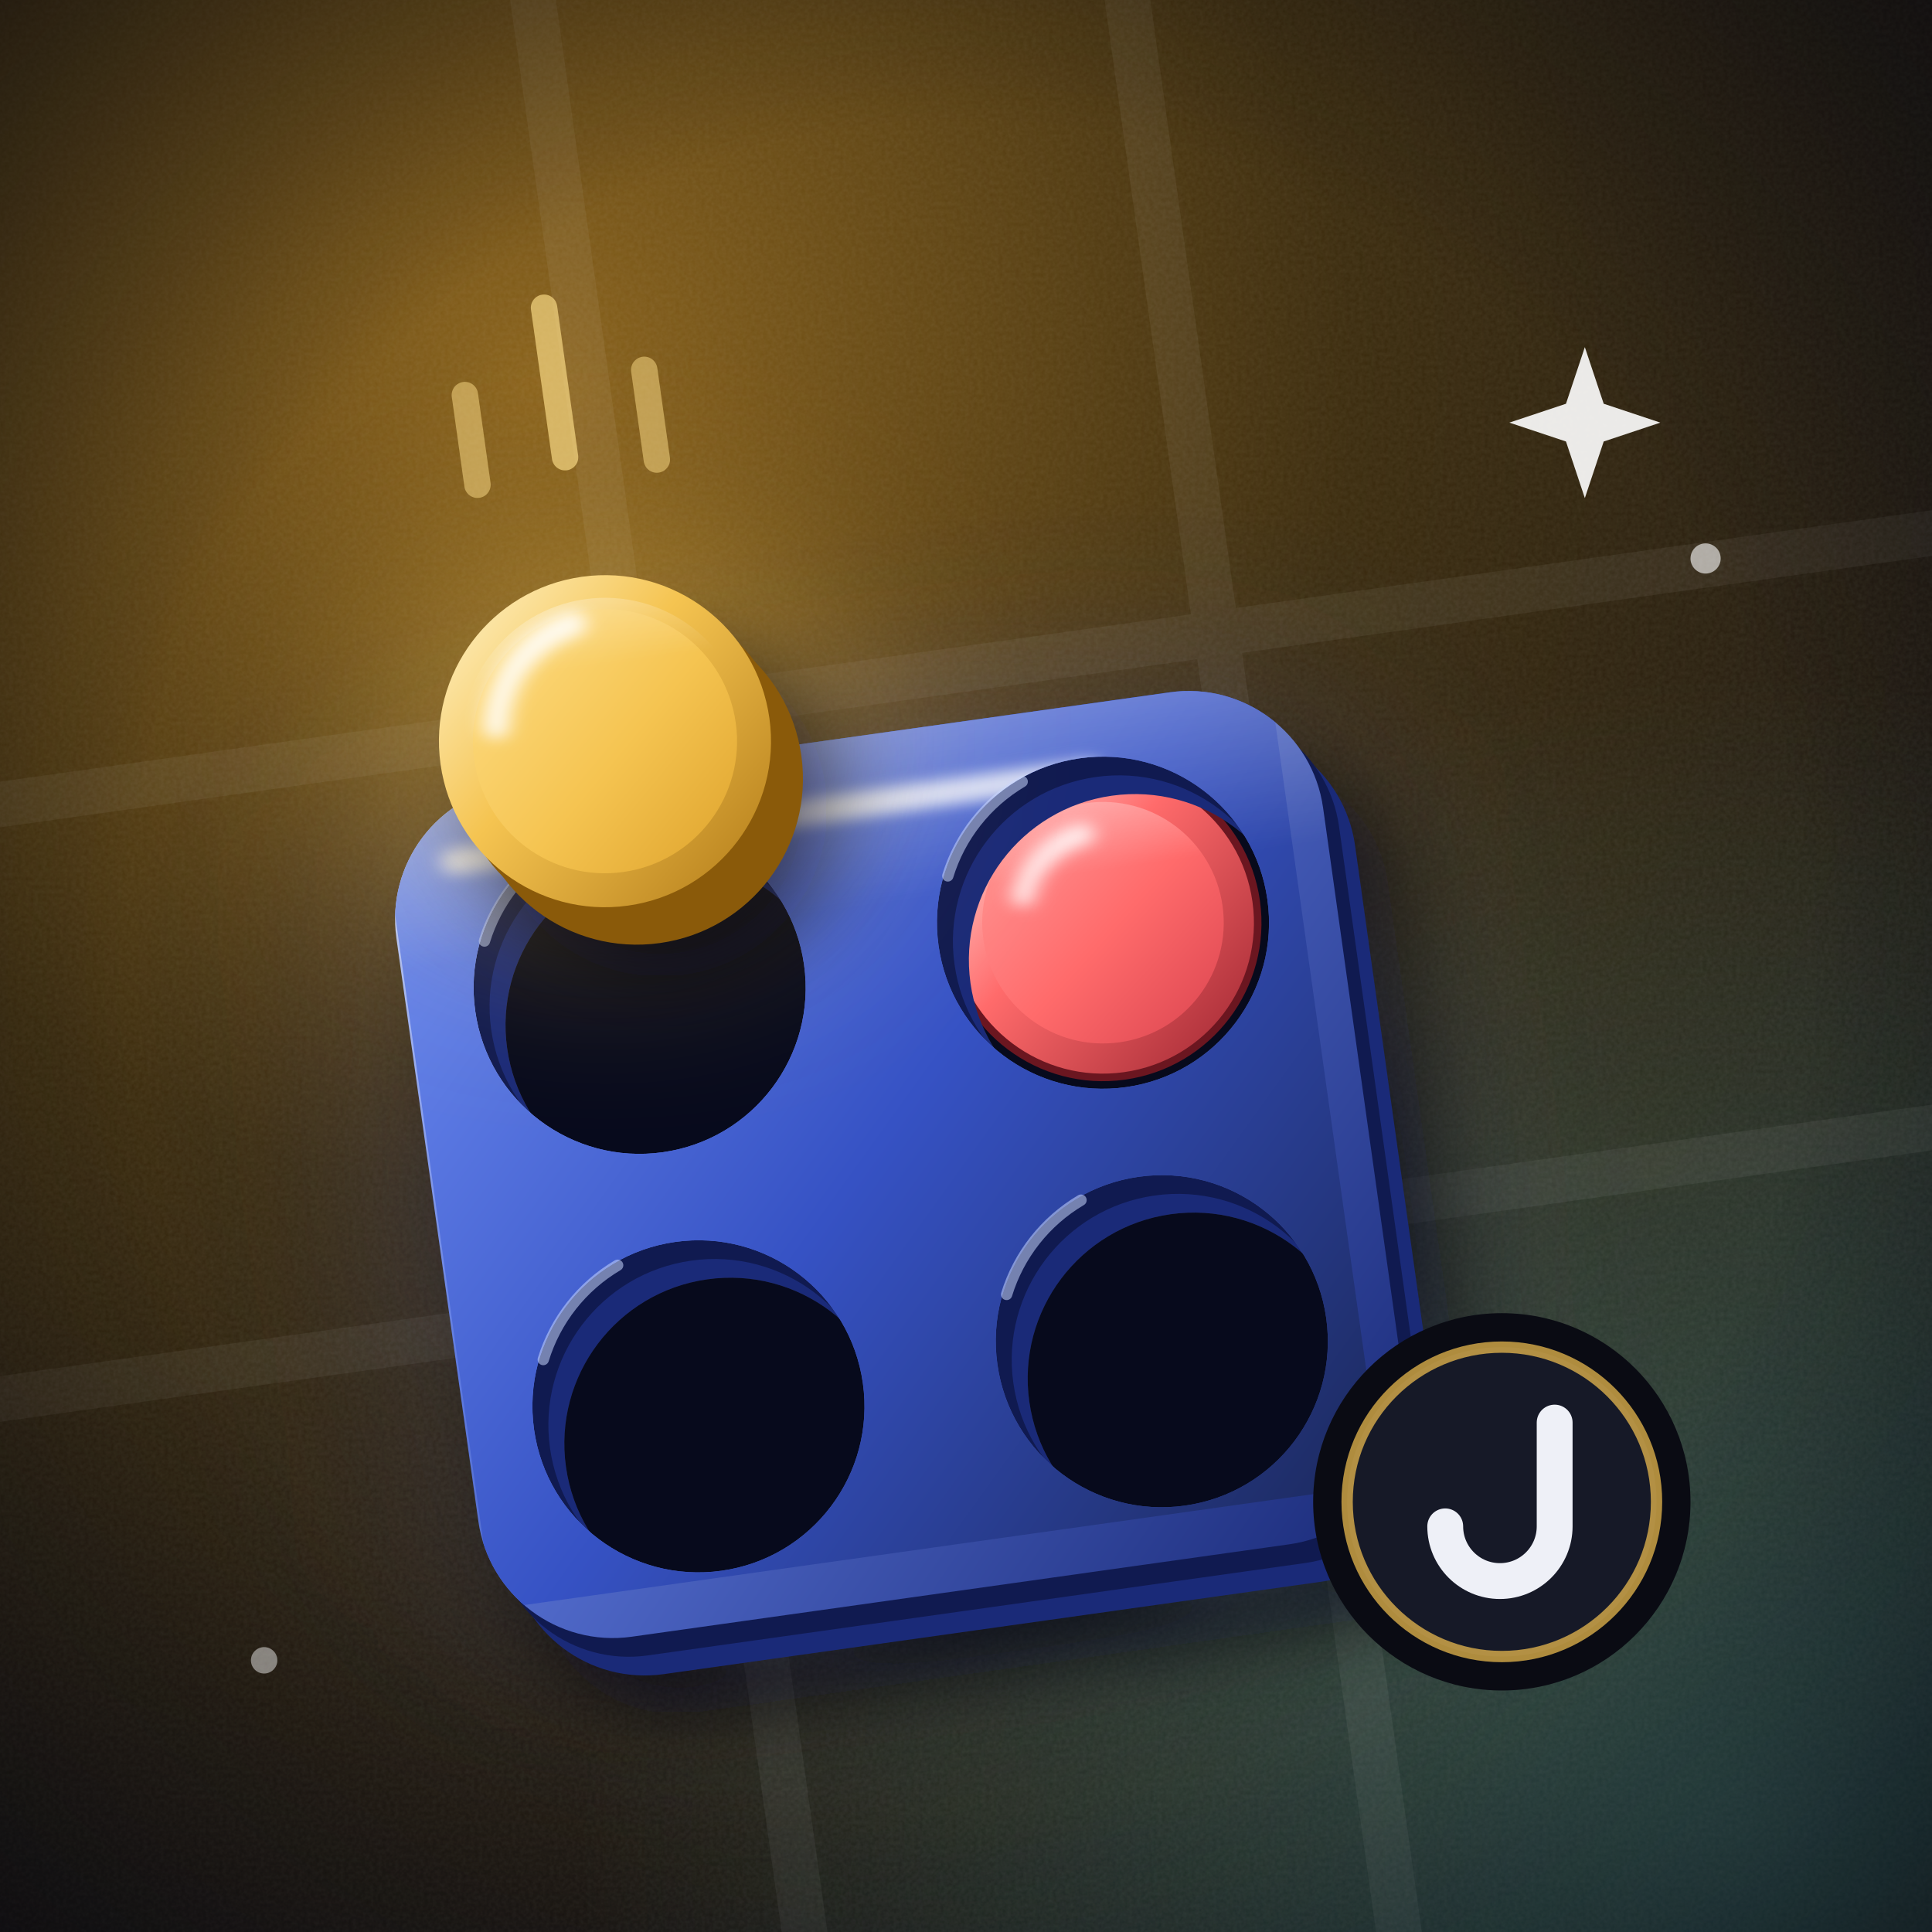
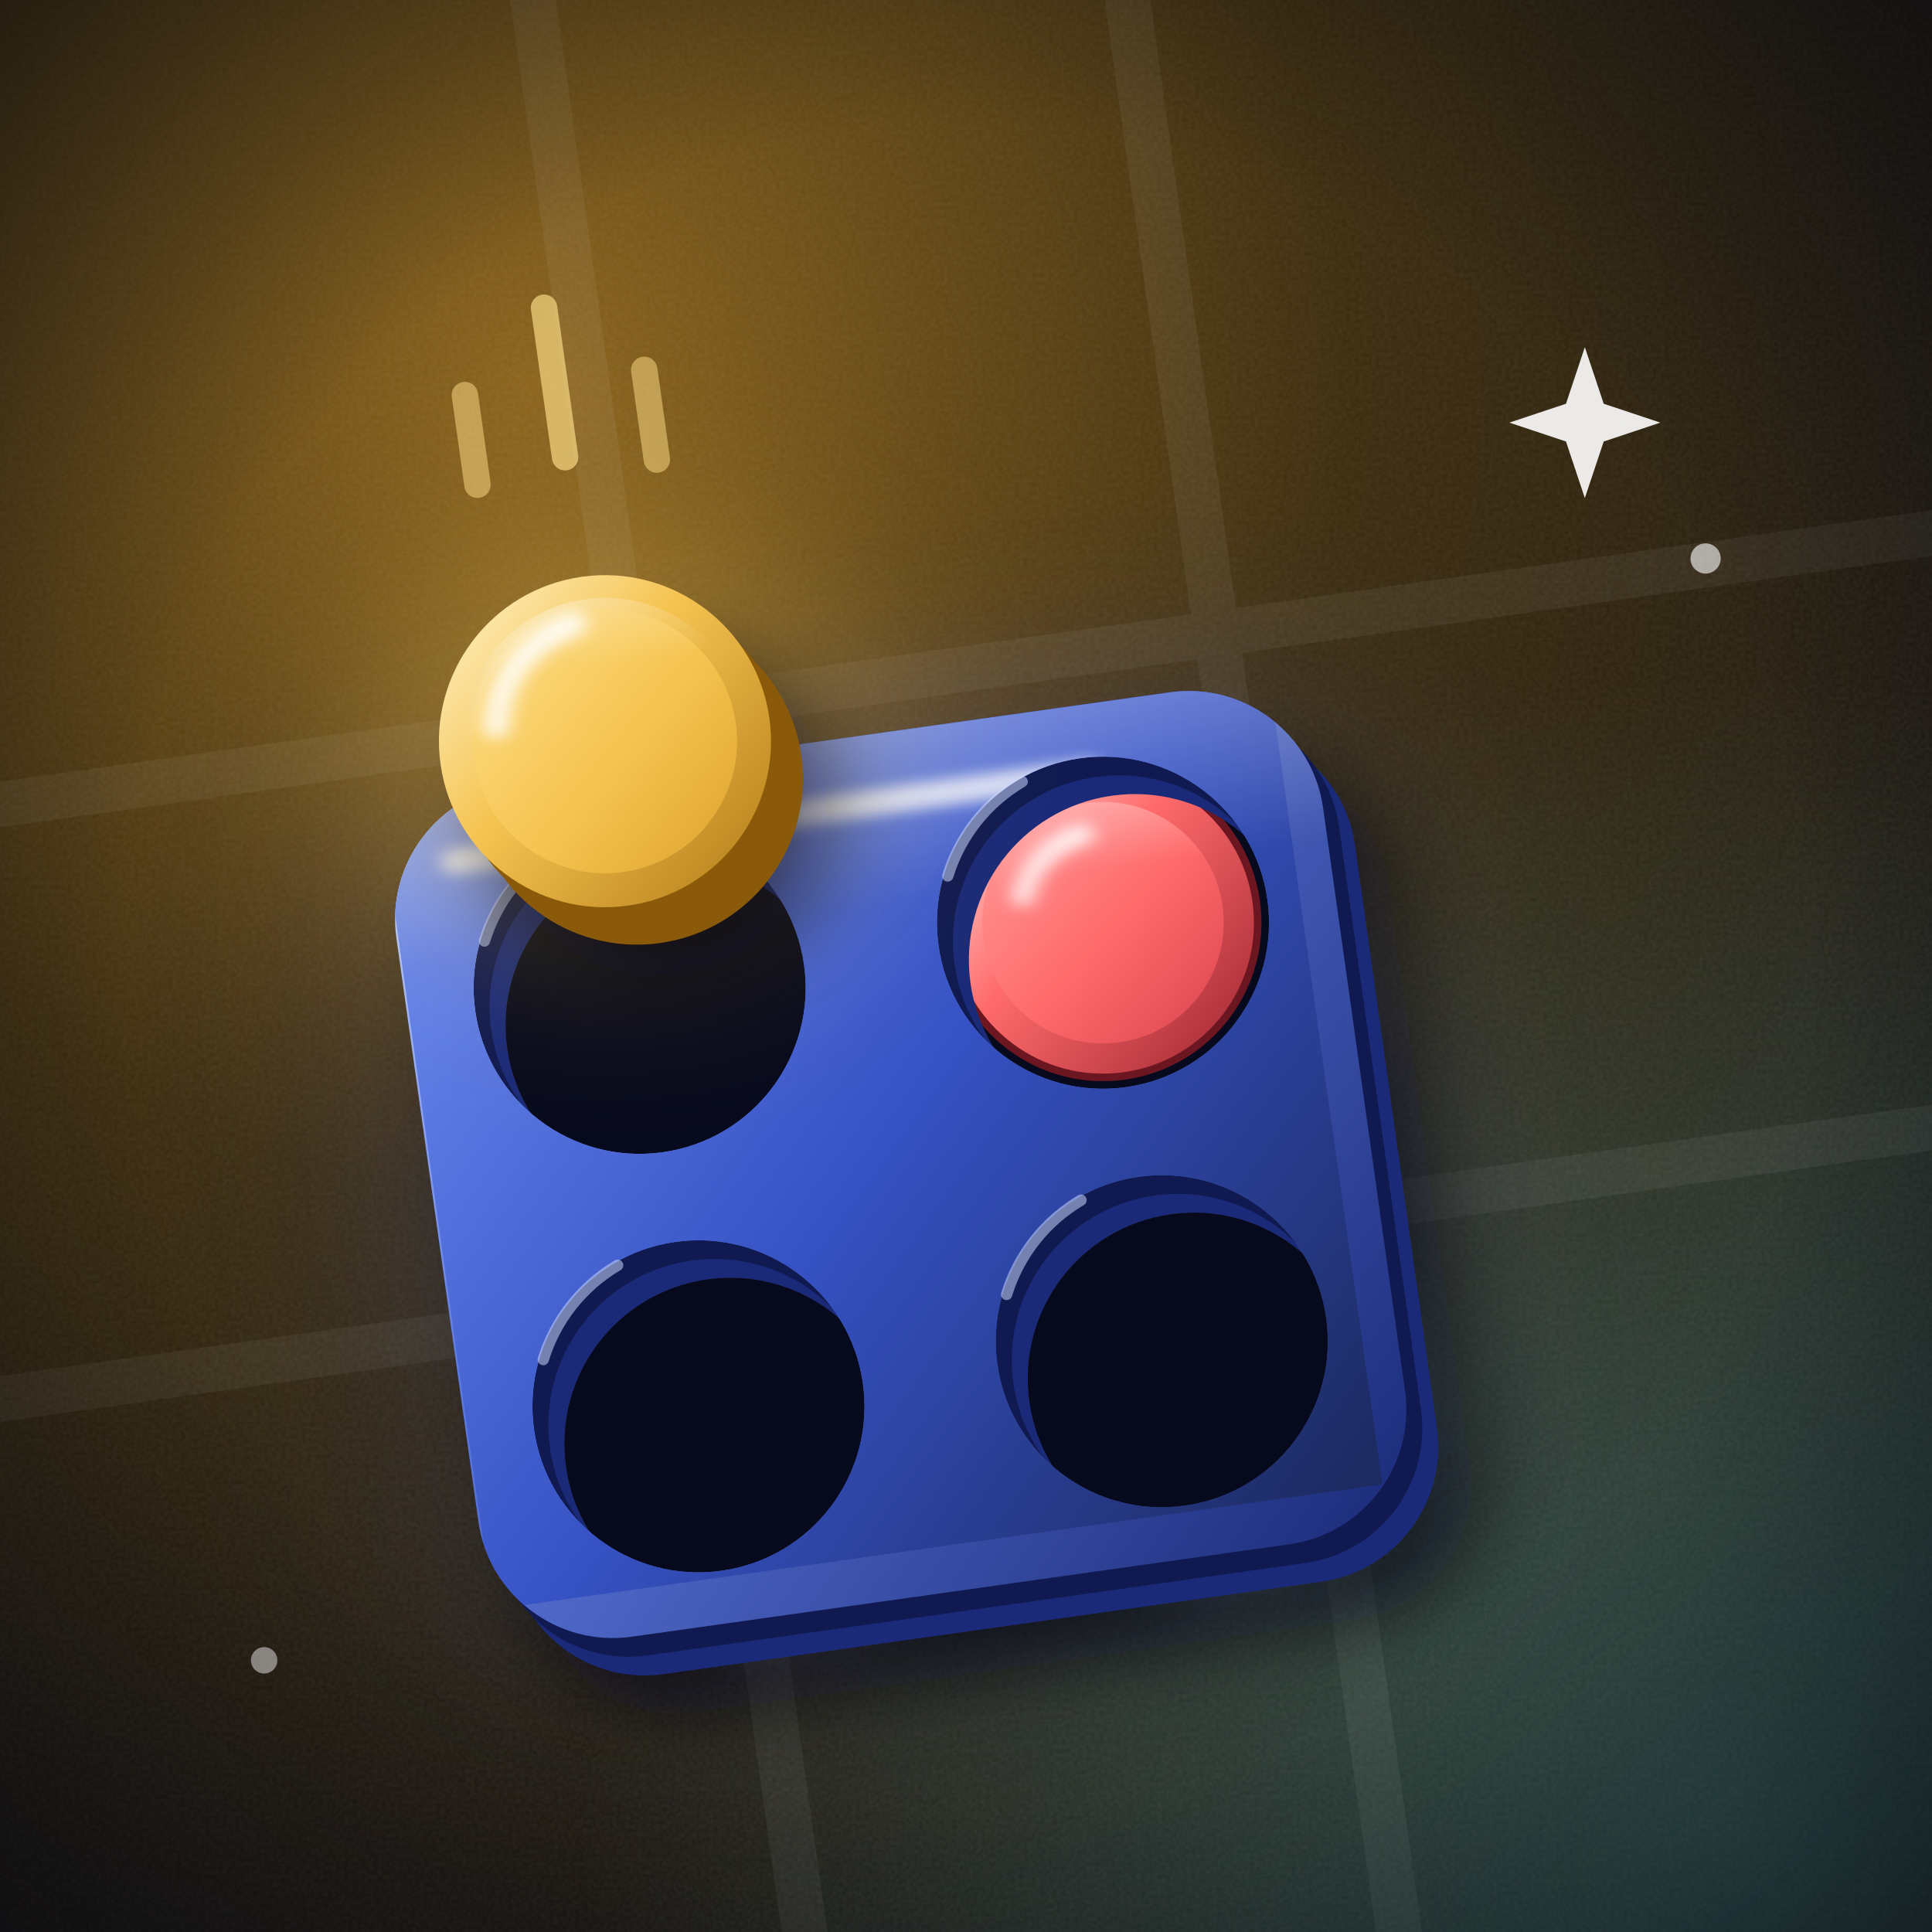
<svg xmlns="http://www.w3.org/2000/svg" viewBox="0 0 512 512" width="512" height="512" role="img" aria-label="Choice Four">
  <defs>
    <radialGradient id="ground" cx="0.28" cy="0.2" r="1">
      <stop offset="0" stop-color="#8a621a" />
      <stop offset="0.42" stop-color="#3a2a0c" />
      <stop offset="1" stop-color="#0a0b13" />
    </radialGradient>
    <radialGradient id="rim" cx="0.9" cy="0.95" r="0.6">
      <stop offset="0" stop-color="#6fdcc8" stop-opacity="0.3" />
      <stop offset="1" stop-color="#6fdcc8" stop-opacity="0" />
    </radialGradient>
    <radialGradient id="vignette" cx="0.5" cy="0.5" r="0.72">
      <stop offset="0.6" stop-color="#05060c" stop-opacity="0" />
      <stop offset="1" stop-color="#05060c" stop-opacity="0.6" />
    </radialGradient>
    <linearGradient id="b-edge" gradientUnits="userSpaceOnUse" x1="112" y1="204" x2="360" y2="432">
      <stop offset="0" stop-color="#c9d6ff" />
      <stop offset="0.3" stop-color="#5f7be0" />
      <stop offset="1" stop-color="#1a2a78" />
    </linearGradient>
    <linearGradient id="b-face" gradientUnits="userSpaceOnUse" x1="120" y1="210" x2="350" y2="430">
      <stop offset="0" stop-color="#6d8cf2" />
      <stop offset="0.5" stop-color="#3652c4" />
      <stop offset="1" stop-color="#1d2b63" />
    </linearGradient>
    <linearGradient id="g-edge" gradientUnits="userSpaceOnUse" x1="130" y1="150" x2="220" y2="250">
      <stop offset="0" stop-color="#fff6d2" />
      <stop offset="0.4" stop-color="#f5c451" />
      <stop offset="1" stop-color="#a8700f" />
    </linearGradient>
    <linearGradient id="g-face" gradientUnits="userSpaceOnUse" x1="140" y1="158" x2="215" y2="240">
      <stop offset="0" stop-color="#ffe08a" />
      <stop offset="0.5" stop-color="#f5c451" />
      <stop offset="1" stop-color="#d89a22" />
    </linearGradient>
    <linearGradient id="r-edge" gradientUnits="userSpaceOnUse" x1="262" y1="222" x2="336" y2="304">
      <stop offset="0" stop-color="#ffe0e0" />
      <stop offset="0.4" stop-color="#ff6b6b" />
      <stop offset="1" stop-color="#9c2430" />
    </linearGradient>
    <linearGradient id="r-face" gradientUnits="userSpaceOnUse" x1="270" y1="228" x2="330" y2="300">
      <stop offset="0" stop-color="#ff9a9a" />
      <stop offset="0.5" stop-color="#ff6b6b" />
      <stop offset="1" stop-color="#d63f4c" />
    </linearGradient>
    <linearGradient id="gloss" x1="0" y1="0" x2="0" y2="1">
      <stop offset="0" stop-color="#ffffff" stop-opacity="0.55" />
      <stop offset="0.5" stop-color="#ffffff" stop-opacity="0" />
    </linearGradient>
    <filter id="blur-xl" x="-50%" y="-50%" width="200%" height="200%">
      <feGaussianBlur stdDeviation="30" />
    </filter>
    <filter id="blur-m" x="-50%" y="-50%" width="200%" height="200%">
      <feGaussianBlur stdDeviation="11" />
    </filter>
    <filter id="blur-s" x="-50%" y="-50%" width="200%" height="200%">
      <feGaussianBlur stdDeviation="2.2" />
    </filter>
    <filter id="grain" x="0" y="0" width="100%" height="100%">
      <feTurbulence type="fractalNoise" baseFrequency="0.9" numOctaves="2" seed="7" />
      <feColorMatrix values="0 0 0 0 1  0 0 0 0 1  0 0 0 0 1  0 0 0 0.07 0" />
    </filter>
    <path id="frame" fill-rule="evenodd" d="M148 204H324A36 36 0 0 1 360 240V396A36 36 0 0 1 324 432H148A36 36 0 0 1 112 396V240A36 36 0 0 1 148 204ZM130 262a44 44 0 1 0 88 0a44 44 0 1 0 -88 0ZM254 262a44 44 0 1 0 88 0a44 44 0 1 0 -88 0ZM130 374a44 44 0 1 0 88 0a44 44 0 1 0 -88 0ZM254 374a44 44 0 1 0 88 0a44 44 0 1 0 -88 0Z" />
    <clipPath id="frame-clip">
      <use href="#frame" clip-rule="evenodd" />
    </clipPath>
    <clipPath id="g-clip">
      <circle cx="174" cy="196" r="38" />
    </clipPath>
    <clipPath id="r-clip">
      <circle cx="298" cy="262" r="32" />
    </clipPath>
  </defs>
  <rect width="512" height="512" fill="url(#ground)" />
  <rect width="512" height="512" fill="url(#rim)" />
  <g fill="none" stroke="#ffffff" stroke-opacity="0.055" stroke-width="12" stroke-linecap="round" transform="rotate(-8 256 256)">
    <path d="M178 -20V532M334 -20V532M-20 178H532M-20 334H532" />
  </g>
  <rect width="512" height="512" filter="url(#grain)" />
  <rect width="512" height="512" fill="url(#vignette)" />
  <g transform="translate(0 -12) rotate(-8 256 300)">
    <use href="#frame" fill="#3652c4" opacity="0.4" filter="url(#blur-xl)" />
    <use href="#frame" fill="#04050a" opacity="0.65" transform="translate(14 22)" filter="url(#blur-m)" />
    <circle cx="174" cy="262" r="44" fill="#070a1c" transform="translate(7 11)" />
    <circle cx="298" cy="262" r="44" fill="#070a1c" transform="translate(7 11)" />
    <circle cx="174" cy="374" r="44" fill="#070a1c" transform="translate(7 11)" />
    <circle cx="298" cy="374" r="44" fill="#070a1c" transform="translate(7 11)" />
    <circle cx="298" cy="262" r="42" fill="#6b1620" />
    <circle cx="298" cy="262" r="40" fill="url(#r-edge)" />
    <circle cx="298" cy="262" r="32" fill="url(#r-face)" />
    <g clip-path="url(#r-clip)">
      <rect x="262" y="228" width="72" height="40" fill="url(#gloss)" opacity="0.55" />
      <path d="M278 252A22 22 0 0 1 296 238" fill="none" stroke="#ffffff" stroke-opacity="0.8" stroke-width="6" stroke-linecap="round" filter="url(#blur-s)" />
    </g>
    <use href="#frame" fill="#1a2a78" transform="translate(7 11)" />
    <use href="#frame" fill="#101a50" transform="translate(3.5 5.5)" />
    <use href="#frame" fill="url(#b-edge)" />
    <g clip-path="url(#frame-clip)">
      <rect x="112" y="204" width="248" height="228" fill="url(#b-face)" transform="translate(5 5) scale(0.96 0.96)" />
      <rect x="112" y="204" width="248" height="90" fill="url(#gloss)" opacity="0.45" />
      <path d="M130 222H300" fill="none" stroke="#ffffff" stroke-opacity="0.75" stroke-width="7" stroke-linecap="round" filter="url(#blur-s)" />
    </g>
    <g fill="none" stroke="#c9d6ff" stroke-opacity="0.55" stroke-width="3" stroke-linecap="round">
      <path d="M135 244A44 44 0 0 1 158 222" />
      <path d="M259 244A44 44 0 0 1 282 222" />
      <path d="M135 356A44 44 0 0 1 158 334" />
      <path d="M259 356A44 44 0 0 1 282 334" />
    </g>
    <circle cx="174" cy="196" r="52" fill="#f5c451" opacity="0.45" filter="url(#blur-xl)" />
    <circle cx="174" cy="196" r="44" fill="#04050a" opacity="0.6" transform="translate(12 20)" filter="url(#blur-m)" />
    <circle cx="174" cy="196" r="44" fill="#8a5a0a" transform="translate(7 11)" />
    <circle cx="174" cy="196" r="44" fill="#8a5a0a" transform="translate(3.5 5.5)" />
    <circle cx="174" cy="196" r="44" fill="url(#g-edge)" />
    <circle cx="174" cy="196" r="35" fill="url(#g-face)" />
    <g clip-path="url(#g-clip)">
      <rect x="130" y="152" width="90" height="48" fill="url(#gloss)" opacity="0.55" />
      <path d="M146 188A30 30 0 0 1 170 164" fill="none" stroke="#ffffff" stroke-opacity="0.85" stroke-width="7" stroke-linecap="round" filter="url(#blur-s)" />
    </g>
    <g stroke="#ffe08a" stroke-linecap="round" stroke-width="7">
      <path d="M150 124V100" opacity="0.5" />
      <path d="M174 120V80" opacity="0.65" />
      <path d="M198 124V100" opacity="0.5" />
    </g>
  </g>
  <g fill="#ffffff">
    <path d="M420 92l5 15 15 5-15 5-5 15-5-15-15-5 15-5z" opacity="0.9" />
    <circle cx="452" cy="148" r="4" opacity="0.6" />
    <circle cx="70" cy="440" r="3.5" opacity="0.45" />
  </g>
-   <g transform="translate(398 398)">
-     <circle r="50" fill="#0a0b13" />
-     <circle r="41" fill="#161927" />
-     <circle r="41" fill="none" stroke="#f5c451" stroke-opacity="0.7" stroke-width="3" />
-     <path d="M7 -22V5.5a14.5 14.5 0 0 1-29 0" fill="none" stroke="#eef0f7" stroke-width="9.5" stroke-linecap="round" transform="translate(7 1)" />
-   </g>
</svg>
